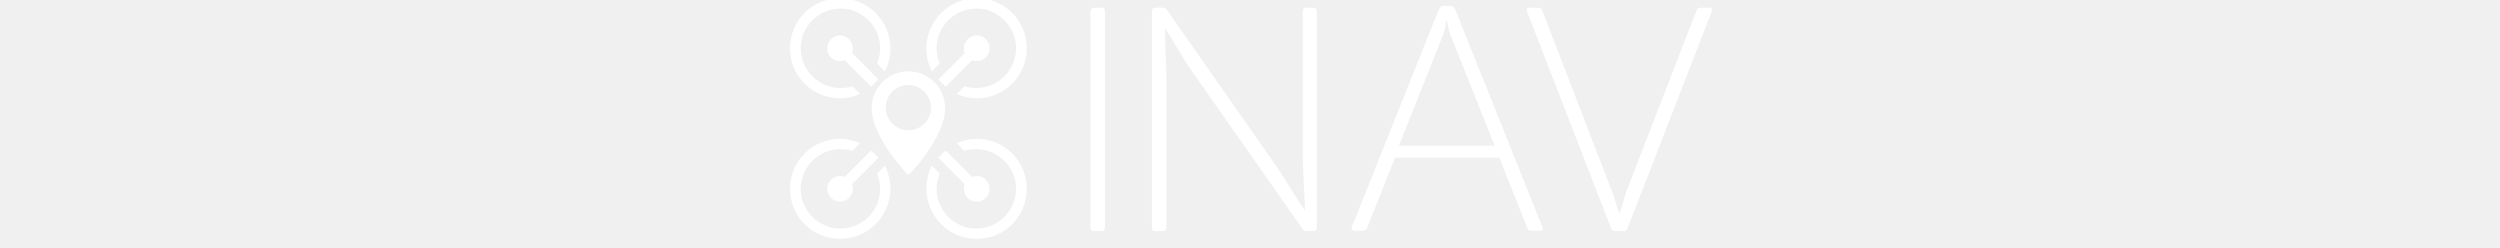
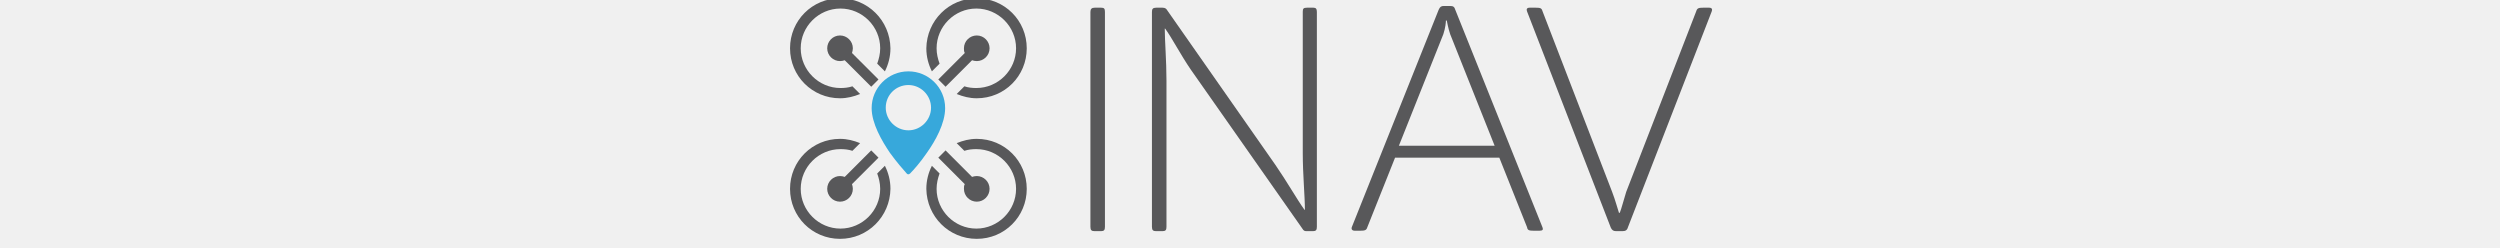
<svg xmlns="http://www.w3.org/2000/svg" version="1.1" id="Ebene_1" x="0px" y="0px" viewBox="151 -1.3 585.1 58" style="enable-background:new 151 -1.3 585.1 58;" xml:space="preserve">
  <style type="text/css">
- 	.st0{fill:#FFFFFF;}
+ 	.st0{fill:#58585A;}
	.st1{fill:#37A8DB;}
</style>
  <g>
    <path class="st0" d="M407.2,0.5h1.5c0.7,0,0.9,0.2,0.9,1v50.3c0,0.7-0.2,1-0.9,1h-1.5c-0.7,0-1-0.2-1-1V1.5   C406.2,0.8,406.5,0.5,407.2,0.5z" />
    <path class="st0" d="M459.2,1.5v50.3c0,0.7-0.2,1-0.9,1h-1.5c-0.5,0-0.7-0.1-1-0.6l-26.1-37.2c-2.4-3.5-4.4-7.4-6-9.6h-0.1   c0,2.8,0.4,7.5,0.4,12.1v34.3c0,0.7-0.2,1-0.9,1h-1.5c-0.7,0-1-0.2-1-1V1.5c0-0.7,0.2-1,1-1h1.5c0.6,0,0.9,0.3,1,0.5l25.4,36.3   c2.7,3.9,5,8,6.8,10.5h0.1c0-3.2-0.5-8.2-0.5-13.2V1.4c0-0.7,0.2-0.9,1-0.9h1.5C459,0.5,459.2,0.8,459.2,1.5z" />
    <path class="st0" d="M511.3,52.7h-1.3c-1.1,0-1.5-0.1-1.6-0.8l-6.5-16.3h-24.4l-6.5,16.3c-0.2,0.7-0.6,0.8-1.7,0.8h-1.2   c-0.7,0-0.9-0.4-0.7-0.9L487.7,1c0.3-0.7,0.6-0.9,1.2-0.9h1.5c0.7,0,1,0.2,1.2,0.9L512,51.9C512.2,52.4,512.1,52.7,511.3,52.7z    M489.6,3.5h-0.2c0,0.4-0.1,1.7-0.6,3.2l-10.4,26.1h22.4L490.4,6.7C489.9,5.2,489.7,3.9,489.6,3.5z" />
    <path class="st0" d="M551.6,1.4L532,51.9c-0.2,0.7-0.6,0.9-1.3,0.9h-1.4c-0.7,0-1-0.2-1.3-0.8L508.4,1.4c-0.2-0.5-0.1-0.9,0.6-0.9   h1.4c1.1,0,1.4,0.1,1.6,0.8l16.3,42.3c0.7,1.8,1.3,4,1.6,4.9h0.2c0.4-1,0.9-3,1.5-4.9L548,1.3c0.2-0.7,0.6-0.8,1.6-0.8h1.4   C551.7,0.5,551.8,0.9,551.6,1.4z" />
  </g>
+   <path class="st1" d="M363.2,39.3c0.1,0.1,0.2,0.2,0.4,0.2c0.1,0,0.3-0.1,0.4-0.2c0.8-0.8,2.4-2.6,3.9-4.8c2-2.8,4.3-6.9,4.3-10.5  c0-4.8-3.9-8.6-8.6-8.6c-4.8,0-8.6,3.9-8.6,8.6c0,3.6,2.4,7.7,4.3,10.5C360.9,36.7,362.4,38.4,363.2,39.3L363.2,39.3z M363.6,18.6  c2.9,0,5.3,2.4,5.3,5.3c0,2.9-2.4,5.3-5.3,5.3c-2.9,0-5.3-2.4-5.3-5.3C358.3,20.9,360.7,18.6,363.6,18.6L363.6,18.6z M363.6,18.6" />
  <g>
-     <path class="st0" d="M363.2,39.3c0.1,0.1,0.2,0.2,0.4,0.2c0.1,0,0.3-0.1,0.4-0.2c0.8-0.8,2.4-2.6,3.9-4.8c2-2.8,4.3-6.9,4.3-10.5   c0-4.8-3.9-8.6-8.6-8.6c-4.8,0-8.6,3.9-8.6,8.6c0,3.6,2.4,7.7,4.3,10.5C360.9,36.7,362.4,38.4,363.2,39.3L363.2,39.3z M363.6,18.6   c2.9,0,5.3,2.4,5.3,5.3c0,2.9-2.4,5.3-5.3,5.3c-2.9,0-5.3-2.4-5.3-5.3C358.3,20.9,360.7,18.6,363.6,18.6L363.6,18.6z M363.6,18.6" />
    <g>
      <g>
-         <g>
-           <path class="st0" d="M350.6,10c0-1.7-1.4-3-3-3c-1.7,0-3,1.4-3,3c0,1.7,1.4,3,3,3c0.4,0,0.8-0.1,1.1-0.2l6.2,6.2l1.7-1.7      l-6.2-6.2C350.5,10.8,350.6,10.4,350.6,10z" />
-           <path class="st0" d="M347.6-1.7c-6.5,0-11.7,5.2-11.7,11.7s5.2,11.7,11.7,11.7c1.7,0,3.2-0.4,4.7-1l-1.8-1.8      c-0.9,0.3-1.8,0.4-2.8,0.4c-5.1,0-9.3-4.2-9.3-9.3s4.2-9.3,9.3-9.3s9.3,4.2,9.3,9.3c0,1.3-0.3,2.5-0.7,3.6l1.8,1.8      c0.8-1.6,1.3-3.4,1.3-5.4C359.3,3.5,354.1-1.7,347.6-1.7z" />
-         </g>
-         <g>
-           <path class="st0" d="M376.6,10c0-1.7,1.4-3,3-3c1.7,0,3,1.4,3,3c0,1.7-1.4,3-3,3c-0.4,0-0.8-0.1-1.1-0.2l-6.2,6.2l-1.7-1.7      l6.2-6.2C376.6,10.8,376.6,10.4,376.6,10z" />
-           <path class="st0" d="M379.6-1.7c6.5,0,11.7,5.2,11.7,11.7s-5.2,11.7-11.7,11.7c-1.7,0-3.2-0.4-4.7-1l1.8-1.8      c0.9,0.3,1.8,0.4,2.8,0.4c5.1,0,9.3-4.2,9.3-9.3s-4.2-9.3-9.3-9.3c-5.1,0-9.3,4.2-9.3,9.3c0,1.3,0.3,2.5,0.7,3.6l-1.8,1.8      c-0.8-1.6-1.3-3.4-1.3-5.4C367.9,3.5,373.1-1.7,379.6-1.7z" />
-         </g>
+         <path class="st0" d="M350.6,10c0-1.7-1.4-3-3-3c-1.7,0-3,1.4-3,3c0,1.7,1.4,3,3,3c0.4,0,0.8-0.1,1.1-0.2l6.2,6.2l1.7-1.7     l-6.2-6.2C350.5,10.8,350.6,10.4,350.6,10z" />
+         <path class="st0" d="M347.6-1.7c-6.5,0-11.7,5.2-11.7,11.7s5.2,11.7,11.7,11.7c1.7,0,3.2-0.4,4.7-1l-1.8-1.8     c-0.9,0.3-1.8,0.4-2.8,0.4c-5.1,0-9.3-4.2-9.3-9.3s4.2-9.3,9.3-9.3s9.3,4.2,9.3,9.3c0,1.3-0.3,2.5-0.7,3.6l1.8,1.8     c0.8-1.6,1.3-3.4,1.3-5.4C359.3,3.5,354.1-1.7,347.6-1.7z" />
      </g>
      <g>
-         <path class="st0" d="M350.6,42.9c0,1.7-1.4,3-3,3c-1.7,0-3-1.4-3-3c0-1.7,1.4-3,3-3c0.4,0,0.8,0.1,1.1,0.2l6.2-6.2l1.7,1.7     l-6.2,6.2C350.5,42.1,350.6,42.5,350.6,42.9z" />
-         <path class="st0" d="M347.6,54.6c-6.5,0-11.7-5.2-11.7-11.7s5.2-11.7,11.7-11.7c1.7,0,3.2,0.4,4.7,1l-1.8,1.8     c-0.9-0.3-1.8-0.4-2.8-0.4c-5.1,0-9.3,4.2-9.3,9.3s4.2,9.3,9.3,9.3s9.3-4.2,9.3-9.3c0-1.3-0.3-2.5-0.7-3.6l1.8-1.8     c0.8,1.6,1.3,3.4,1.3,5.4C359.3,49.4,354.1,54.6,347.6,54.6z" />
+         <path class="st0" d="M376.6,10c0-1.7,1.4-3,3-3c1.7,0,3,1.4,3,3c0,1.7-1.4,3-3,3c-0.4,0-0.8-0.1-1.1-0.2l-6.2,6.2l-1.7-1.7     l6.2-6.2C376.6,10.8,376.6,10.4,376.6,10z" />
+         <path class="st0" d="M379.6-1.7c6.5,0,11.7,5.2,11.7,11.7s-5.2,11.7-11.7,11.7c-1.7,0-3.2-0.4-4.7-1l1.8-1.8     c0.9,0.3,1.8,0.4,2.8,0.4c5.1,0,9.3-4.2,9.3-9.3s-4.2-9.3-9.3-9.3c-5.1,0-9.3,4.2-9.3,9.3c0,1.3,0.3,2.5,0.7,3.6l-1.8,1.8     c-0.8-1.6-1.3-3.4-1.3-5.4C367.9,3.5,373.1-1.7,379.6-1.7z" />
      </g>
-       <g>
-         <path class="st0" d="M376.6,42.9c0,1.7,1.4,3,3,3c1.7,0,3-1.4,3-3c0-1.7-1.4-3-3-3c-0.4,0-0.8,0.1-1.1,0.2l-6.2-6.2l-1.7,1.7     l6.2,6.2C376.6,42.1,376.6,42.5,376.6,42.9z" />
-         <path class="st0" d="M379.6,54.6c6.5,0,11.7-5.2,11.7-11.7s-5.2-11.7-11.7-11.7c-1.7,0-3.2,0.4-4.7,1l1.8,1.8     c0.9-0.3,1.8-0.4,2.8-0.4c5.1,0,9.3,4.2,9.3,9.3s-4.2,9.3-9.3,9.3c-5.1,0-9.3-4.2-9.3-9.3c0-1.3,0.3-2.5,0.7-3.6l-1.8-1.8     c-0.8,1.6-1.3,3.4-1.3,5.4C367.9,49.4,373.1,54.6,379.6,54.6z" />
-       </g>
+     </g>
+     <g>
+       <path class="st0" d="M350.6,42.9c0,1.7-1.4,3-3,3c-1.7,0-3-1.4-3-3c0-1.7,1.4-3,3-3c0.4,0,0.8,0.1,1.1,0.2l6.2-6.2l1.7,1.7    l-6.2,6.2C350.5,42.1,350.6,42.5,350.6,42.9z" />
+       <path class="st0" d="M347.6,54.6c-6.5,0-11.7-5.2-11.7-11.7s5.2-11.7,11.7-11.7c1.7,0,3.2,0.4,4.7,1l-1.8,1.8    c-0.9-0.3-1.8-0.4-2.8-0.4c-5.1,0-9.3,4.2-9.3,9.3s4.2,9.3,9.3,9.3s9.3-4.2,9.3-9.3c0-1.3-0.3-2.5-0.7-3.6l1.8-1.8    c0.8,1.6,1.3,3.4,1.3,5.4C359.3,49.4,354.1,54.6,347.6,54.6z" />
+     </g>
+     <g>
+       <path class="st0" d="M376.6,42.9c0,1.7,1.4,3,3,3c1.7,0,3-1.4,3-3c0-1.7-1.4-3-3-3c-0.4,0-0.8,0.1-1.1,0.2l-6.2-6.2l-1.7,1.7    l6.2,6.2C376.6,42.1,376.6,42.5,376.6,42.9z" />
+       <path class="st0" d="M379.6,54.6c6.5,0,11.7-5.2,11.7-11.7s-5.2-11.7-11.7-11.7c-1.7,0-3.2,0.4-4.7,1l1.8,1.8    c0.9-0.3,1.8-0.4,2.8-0.4c5.1,0,9.3,4.2,9.3,9.3s-4.2,9.3-9.3,9.3c-5.1,0-9.3-4.2-9.3-9.3c0-1.3,0.3-2.5,0.7-3.6l-1.8-1.8    c-0.8,1.6-1.3,3.4-1.3,5.4C367.9,49.4,373.1,54.6,379.6,54.6z" />
    </g>
  </g>
  <path class="st1" d="M514.6,41.5" />
</svg>
